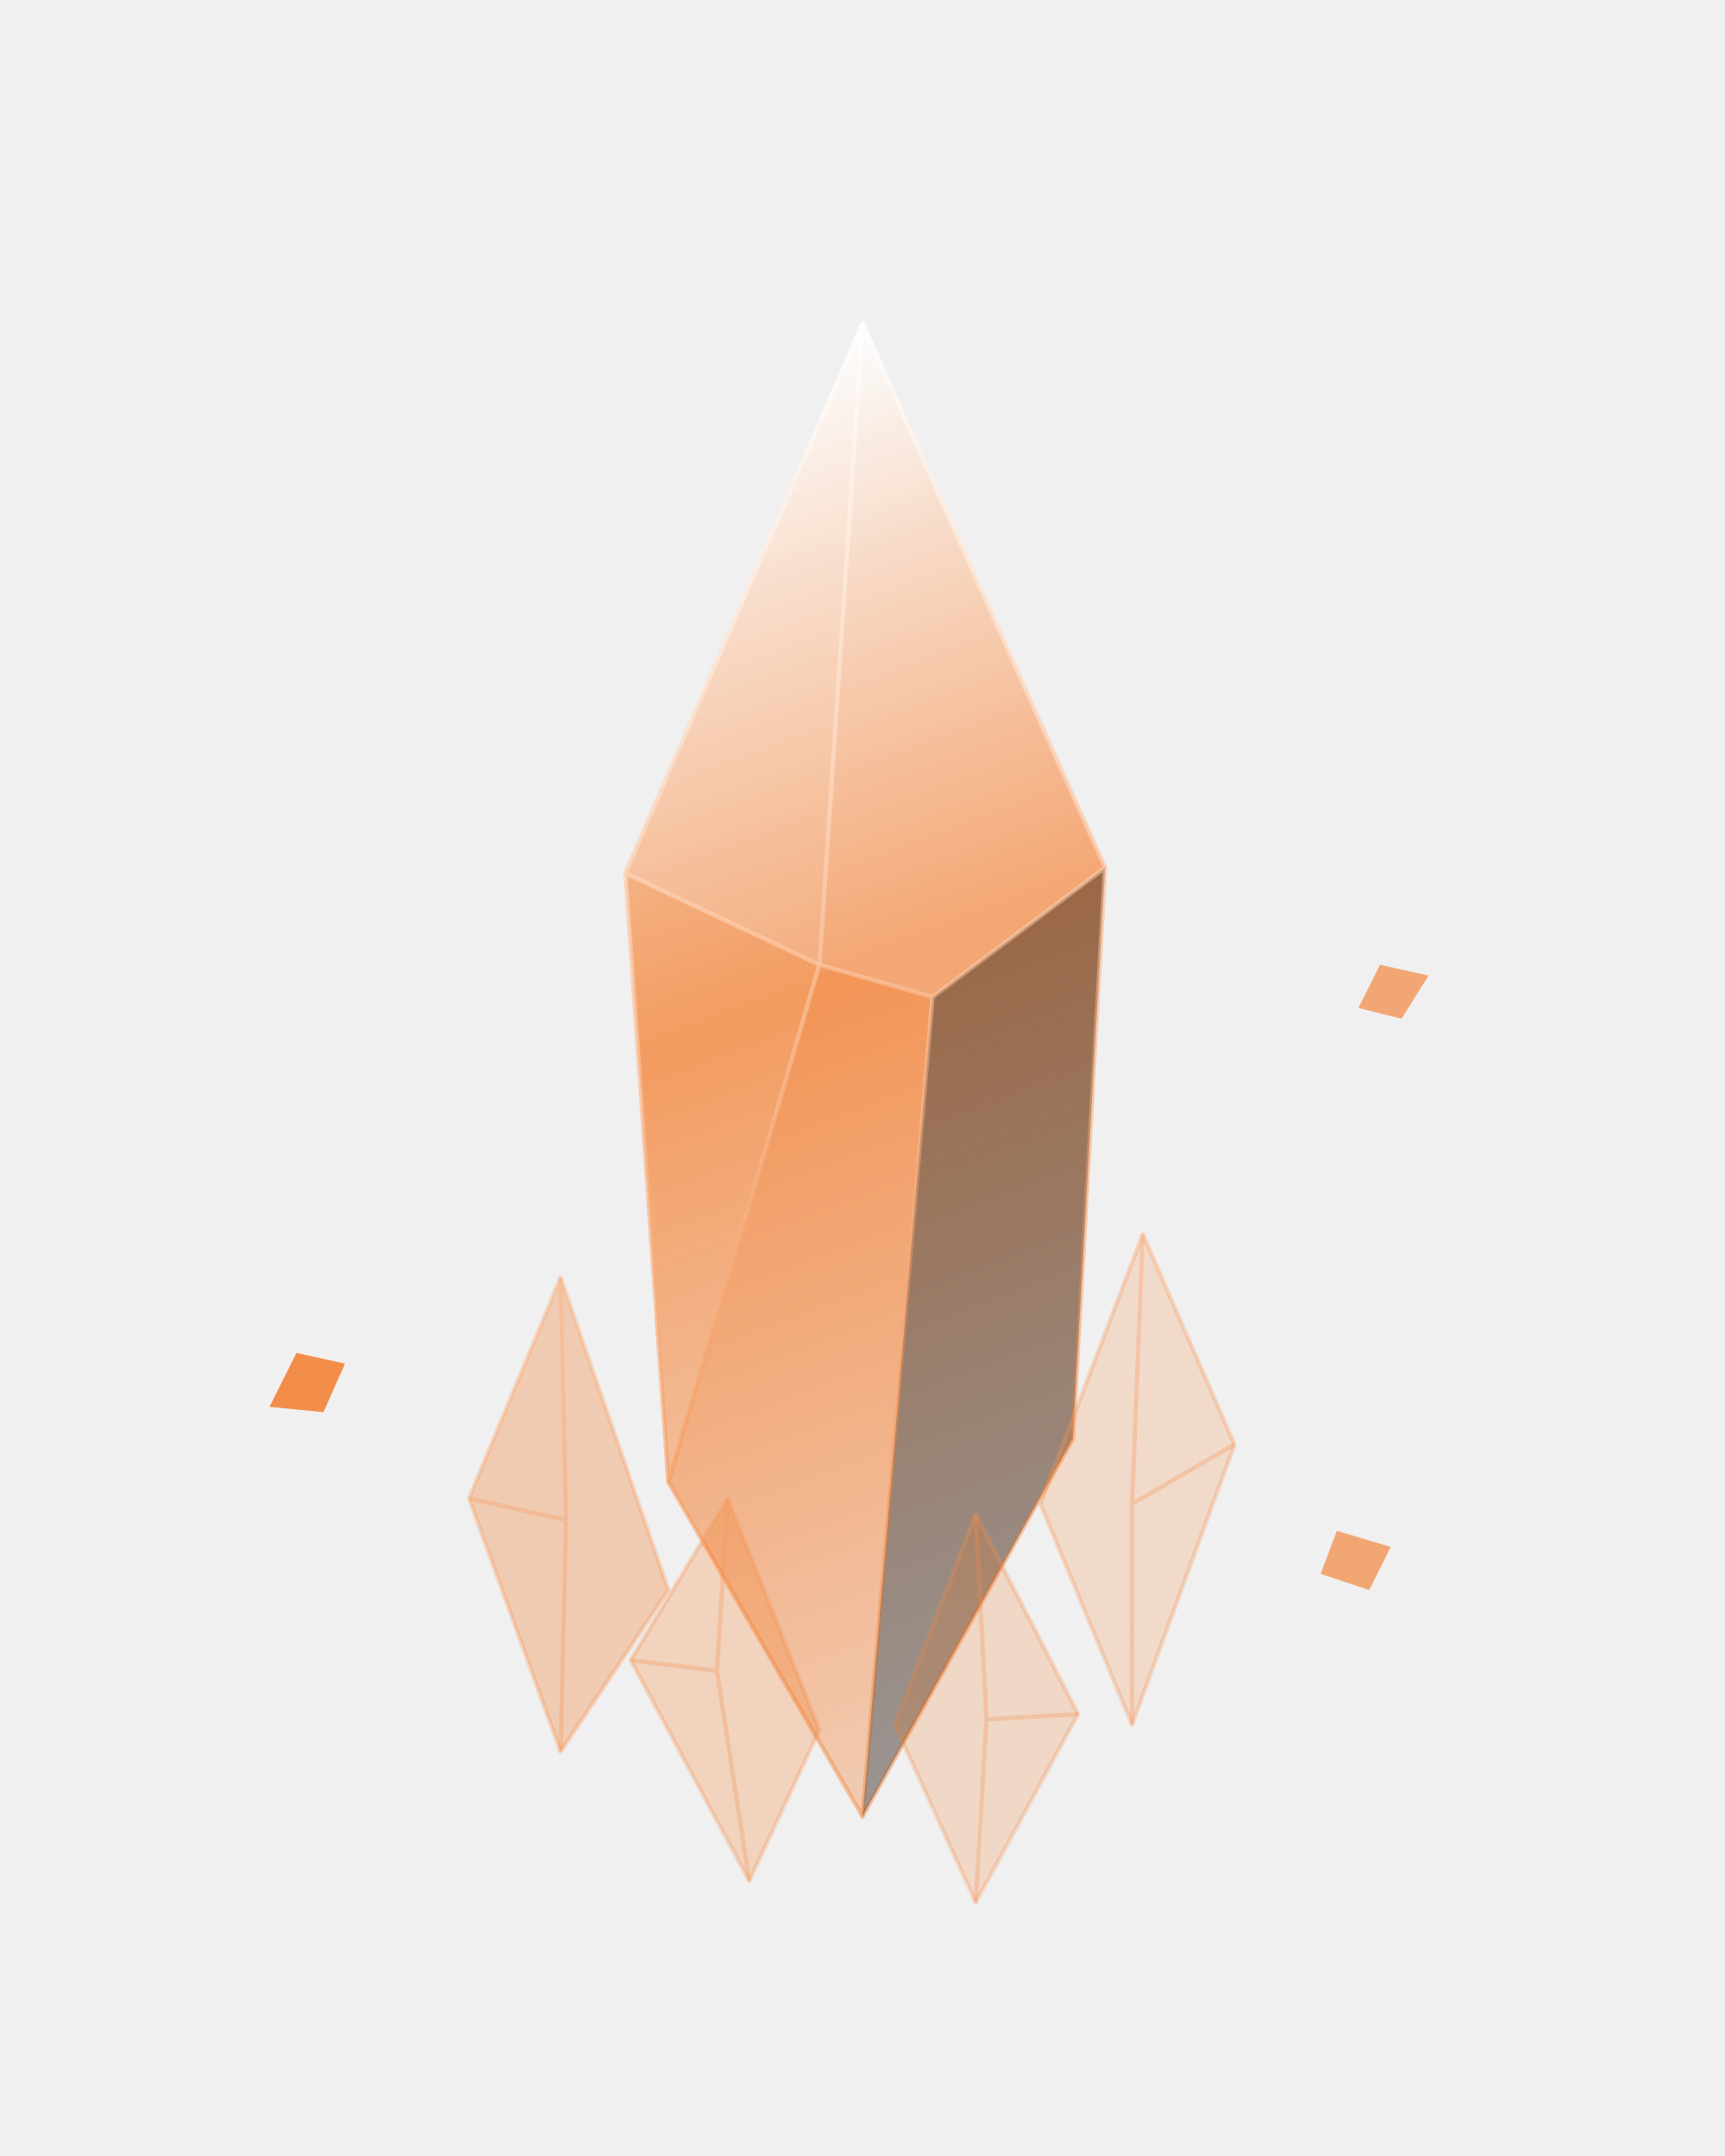
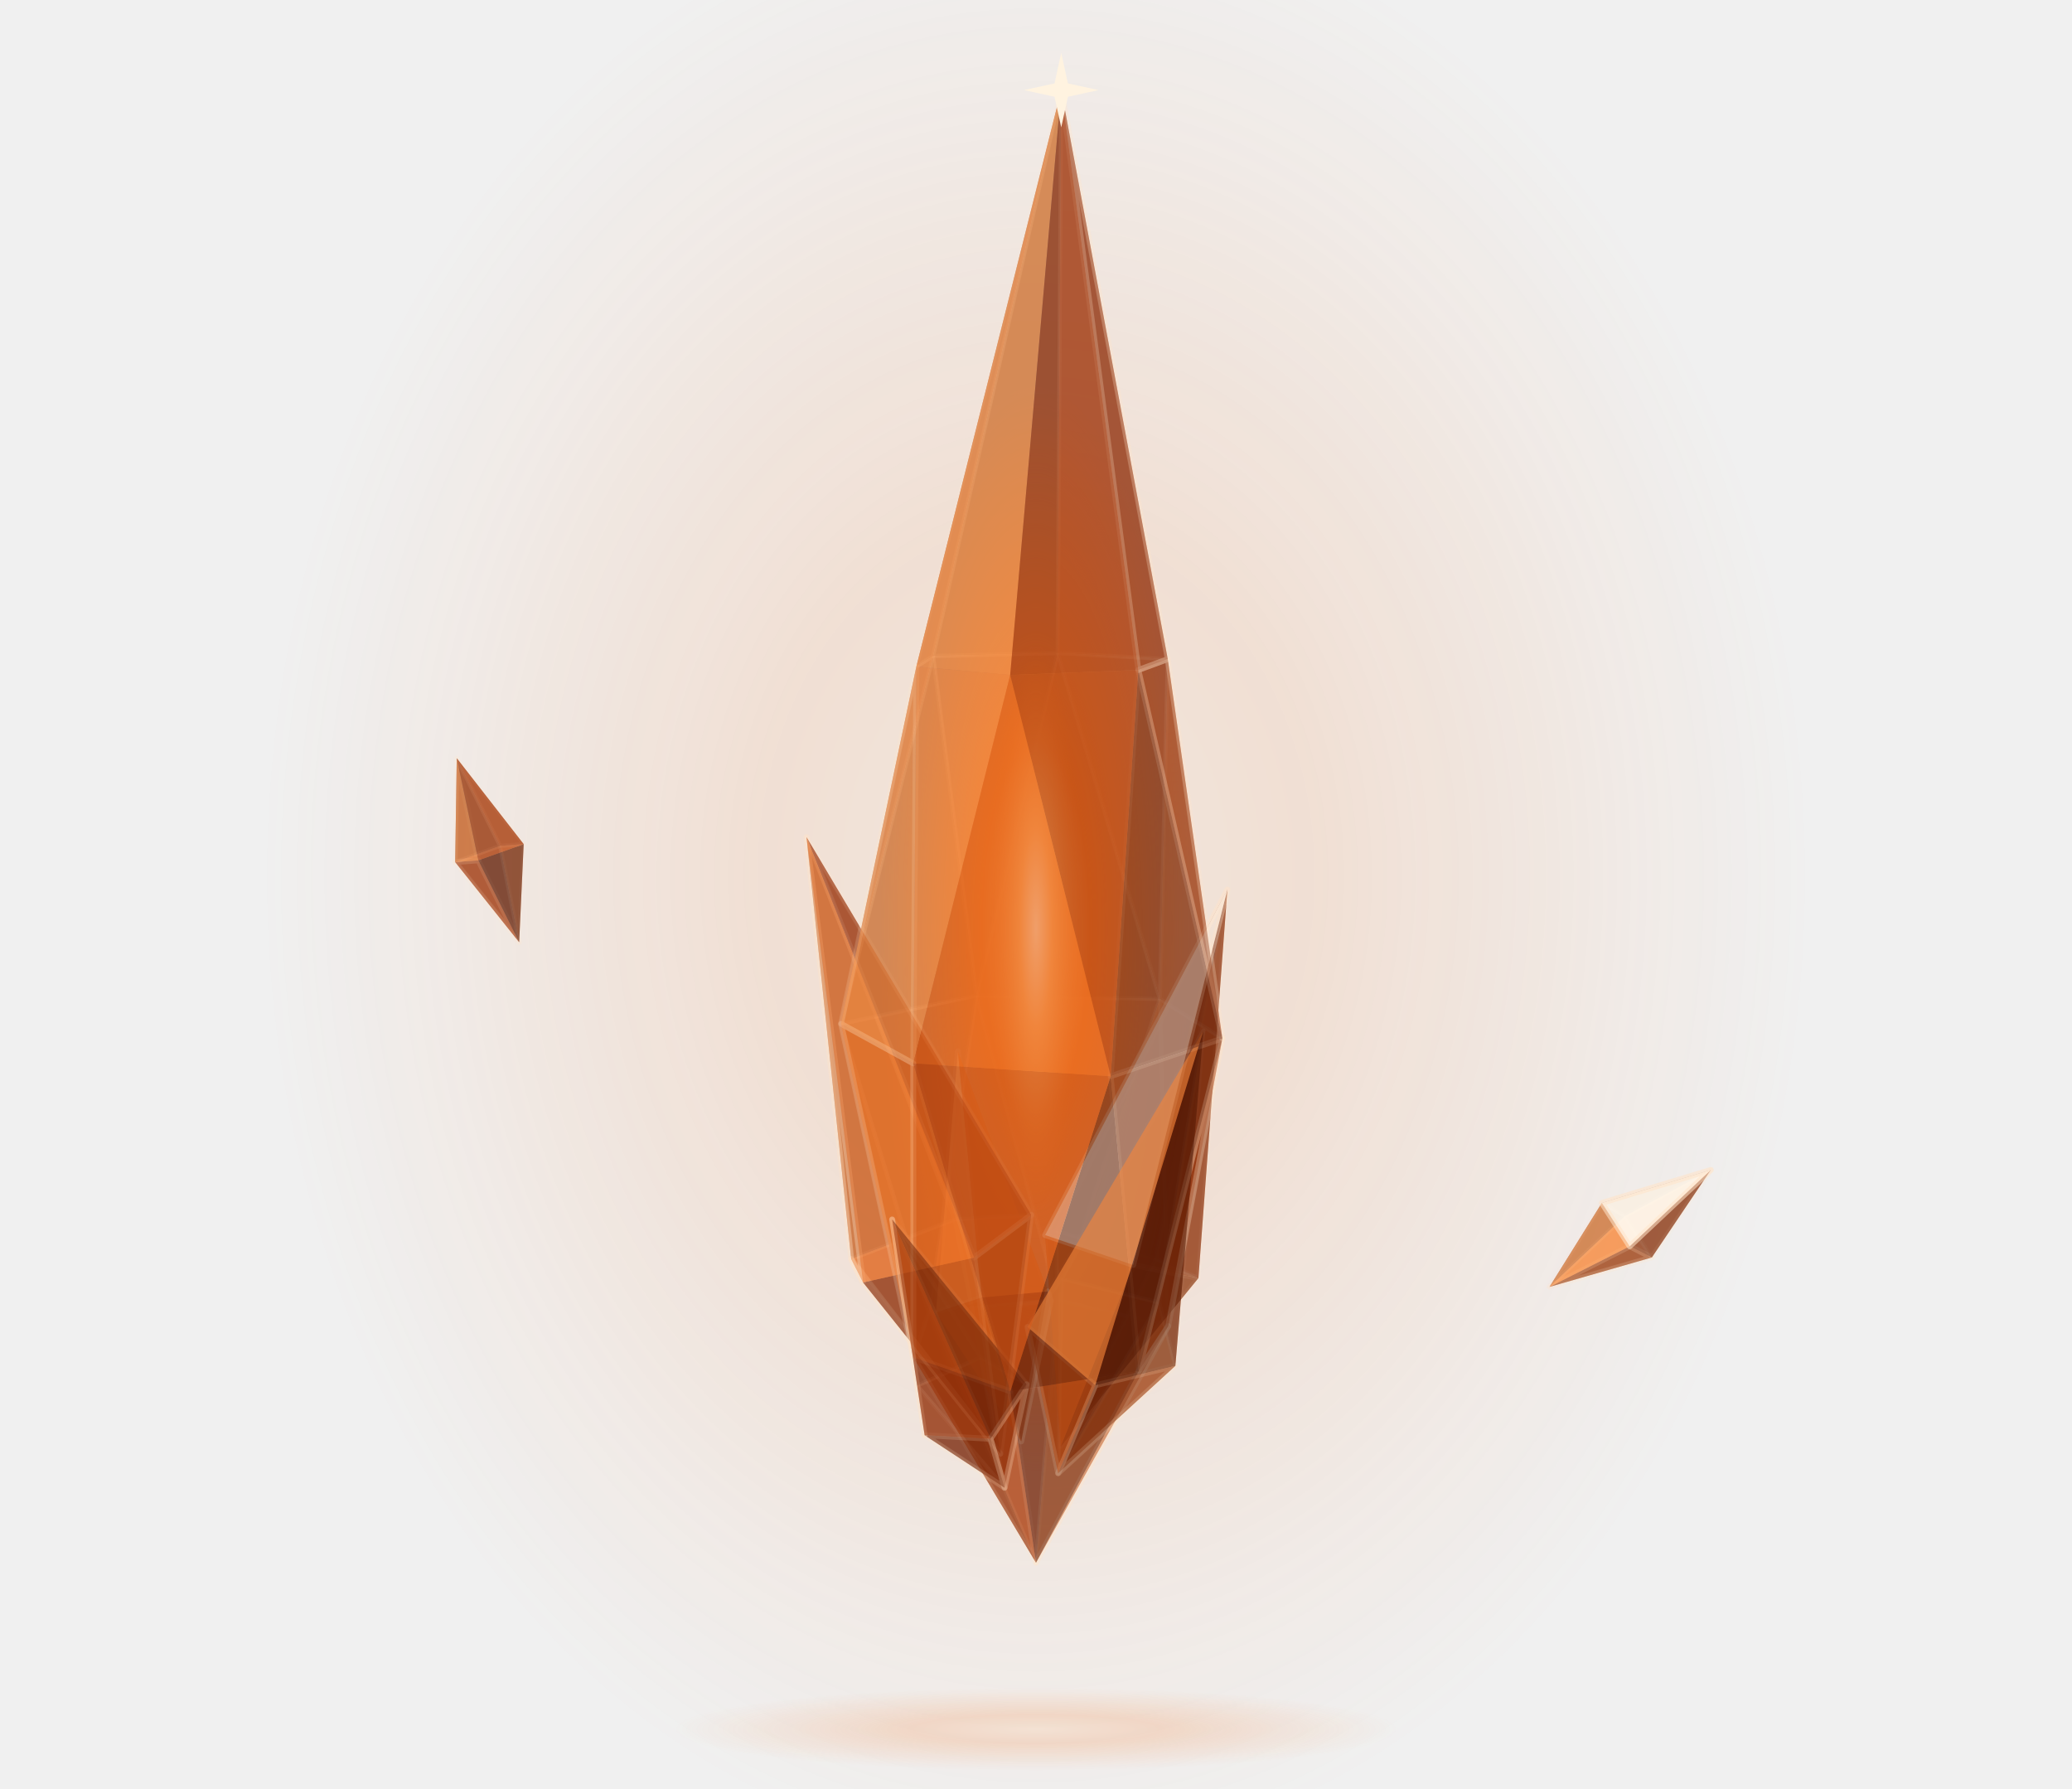
- <svg xmlns="http://www.w3.org/2000/svg" viewBox="0 0 320 400" fill="none">
+ <svg xmlns="http://www.w3.org/2000/svg" viewBox="0 0 248 214" fill="none">
  <defs>
-     <linearGradient id="glass" x1="117" y1="79" x2="207" y2="319" gradientUnits="userSpaceOnUse">
-       <stop stop-color="#fff" stop-opacity=".72" />
-       <stop offset=".43" stop-color="#f47521" stop-opacity=".65" />
-       <stop offset="1" stop-color="#f47521" stop-opacity=".06" />
-     </linearGradient>
-     <linearGradient id="edge" x1="120" y1="72" x2="200" y2="332" gradientUnits="userSpaceOnUse">
-       <stop stop-color="#fff" stop-opacity=".7" />
-       <stop offset="1" stop-color="#f47521" stop-opacity=".2" />
-     </linearGradient>
+     <radialGradient id="g0" gradientUnits="userSpaceOnUse" cx="0" cy="0" r="1">
+       <stop offset="0" stop-color="#ffb36b" />
+       <stop offset="0.35" stop-color="#f47521" />
+       <stop offset="1" stop-color="rgb(244,117,33)" stop-opacity="0" />
+     </radialGradient>
+     <radialGradient id="g1" gradientUnits="userSpaceOnUse" cx="0" cy="0" r="1">
+       <stop offset="0" stop-color="#ffb36b" />
+       <stop offset="0.35" stop-color="#f47521" />
+       <stop offset="1" stop-color="rgb(244,117,33)" stop-opacity="0" />
+     </radialGradient>
+     <clipPath id="c2">
+       <path d="M100.67 122.51L109.68 79.76L127.02 10.78L139.77 78.87L146.31 124.26L139.83 158.68L124 187L109.33 162.42Z" />
+     </clipPath>
+     <radialGradient id="g3" gradientUnits="userSpaceOnUse" cx="0" cy="0" r="1">
+       <stop offset="0" stop-color="#ffb36b" />
+       <stop offset="0.35" stop-color="#f47521" />
+       <stop offset="1" stop-color="rgb(244,117,33)" stop-opacity="0" />
+     </radialGradient>
+     <radialGradient id="g4" gradientUnits="userSpaceOnUse" cx="0" cy="0" r="1">
+       <stop offset="0" stop-color="#fff3e0" />
+       <stop offset="0.35" stop-color="#ffb36b" />
+       <stop offset="1" stop-color="rgb(244,117,33)" stop-opacity="0" />
+     </radialGradient>
  </defs>
-   <g stroke="url(#edge)" stroke-width=".8" stroke-linejoin="round">
-     <path d="m160 60-44 102 8 113 36 62 39-70 6-106z" fill="url(#glass)" />
-     <path d="m160 60-8 119-36-17z" fill="#fff" fill-opacity=".12" />
-     <path d="m160 60 45 101-32 24-21-6z" fill="#fff" fill-opacity=".06" />
-     <path d="m116 162 36 17-28 96z" fill="#f47521" fill-opacity=".12" />
-     <path d="m152 179 21 6-13 152-36-62z" fill="#f47521" fill-opacity=".25" />
-     <path d="m173 185 32-24-6 106-39 70z" fill="#0d0e11" fill-opacity=".38" />
-     <path d="m104 237-17 41 17 47 20-30z" fill="#f47521" fill-opacity=".3" />
-     <path d="m104 237 1 45-18-4m18 4-1 43" />
-     <path d="m212 229-19 50 17 41 19-52z" fill="#f47521" fill-opacity=".18" />
-     <path d="m212 229-2 50 19-11m-19 11v41" />
-     <path d="m135 278-18 30 22 41 13-28z" fill="#f47521" fill-opacity=".24" />
-     <path d="m135 278-2 32-16-2m16 2 6 39" />
-     <path d="m181 281-15 39 15 33 19-35z" fill="#f47521" fill-opacity=".2" />
-     <path d="m181 281 2 38 17-1m-17 1-2 34" />
-   </g>
-   <path d="m55 251-5 10 10 1 4-9z" fill="#f47521" fill-opacity=".8" />
-   <path d="m256 179-4 8 8 2 5-8z" fill="#f47521" fill-opacity=".6" />
-   <path d="m248 284-3 8 9 3 4-8z" fill="#f47521" fill-opacity=".6" />
+   <g>
+     <circle transform="matrix(93.09 0 0 117.91 124 104.89)" cx="0" cy="0" r="1" fill="url(#g0)" opacity="0.14" />
+   </g>
+   <g>
+     <circle transform="matrix(43.44 0 0 4.96 124 206.92)" cx="0" cy="0" r="1" fill="url(#g1)" opacity="0.18" />
+   </g>
+   <path d="M62.14 112.75L59.86 101.22L54.48 103.16Z" fill="rgb(142,45,7)" opacity="0.55" />
+   <path d="M62.14 112.75L59.86 101.22L54.48 103.16Z" fill="none" stroke="#ffe4c8" stroke-width="0.5" stroke-linejoin="round" opacity="0.12" />
+   <path d="M62.14 112.75L62.68 101.01L59.86 101.22Z" fill="rgb(199,80,19)" opacity="0.55" />
+   <path d="M62.14 112.75L62.68 101.01L59.86 101.22Z" fill="none" stroke="#ffe4c8" stroke-width="0.5" stroke-linejoin="round" opacity="0.12" />
+   <path d="M54.67 90.73L54.48 103.16L59.86 101.22Z" fill="rgb(72,19,4)" opacity="0.55" />
+   <path d="M54.67 90.73L54.48 103.16L59.86 101.22Z" fill="none" stroke="#ffe4c8" stroke-width="0.5" stroke-linejoin="round" opacity="0.12" />
+   <path d="M54.67 90.73L59.86 101.22L62.68 101.01Z" fill="rgb(125,39,6)" opacity="0.55" />
+   <path d="M54.67 90.73L59.86 101.22L62.68 101.01Z" fill="none" stroke="#ffe4c8" stroke-width="0.5" stroke-linejoin="round" opacity="0.12" />
+   <path d="M62.14 112.75L54.48 103.16L57.25 102.95Z" fill="rgb(167,57,11)" opacity="0.52" />
+   <path d="M62.14 112.75L54.48 103.16L57.25 102.95Z" fill="none" stroke="#ffe4c8" stroke-width="0.7" stroke-linejoin="round" opacity="0.12" />
+   <path d="M62.14 112.75L57.25 102.95L62.68 101.01Z" fill="rgb(74,20,4)" opacity="0.5" />
+   <path d="M54.67 90.73L57.25 102.95L54.48 103.16Z" fill="rgb(246,131,54)" opacity="0.58" />
+   <path d="M54.67 90.73L57.25 102.95L54.48 103.16Z" fill="none" stroke="#ffe4c8" stroke-width="0.7" stroke-linejoin="round" opacity="0.05" />
+   <path d="M54.67 90.73L62.68 101.01L57.25 102.95Z" fill="rgb(185,70,15)" opacity="0.55" />
+   <path d="M114.65 125.8L117.6 157.12L125.76 155.64Z" fill="rgb(180,67,14)" opacity="0.55" />
+   <path d="M114.65 125.8L117.6 157.12L125.76 155.64Z" fill="none" stroke="#ffe4c8" stroke-width="0.5" stroke-linejoin="round" opacity="0.12" />
+   <path d="M114.65 125.8L112.03 157.06L117.6 157.12Z" fill="rgb(93,27,5)" opacity="0.55" />
+   <path d="M114.65 125.8L112.03 157.06L117.6 157.12Z" fill="none" stroke="#ffe4c8" stroke-width="0.5" stroke-linejoin="round" opacity="0.12" />
+   <path d="M114.65 125.8L125.76 155.64L125.41 154.54Z" fill="rgb(158,51,8)" opacity="0.55" />
+   <path d="M114.65 125.8L125.76 155.64L125.41 154.54Z" fill="none" stroke="#ffe4c8" stroke-width="0.5" stroke-linejoin="round" opacity="0.12" />
+   <path d="M122.23 172.49L125.76 155.64L117.6 157.12Z" fill="rgb(236,107,29)" opacity="0.55" />
+   <path d="M122.23 172.49L125.76 155.64L117.6 157.12Z" fill="none" stroke="#ffe4c8" stroke-width="0.5" stroke-linejoin="round" opacity="0.12" />
+   <path d="M122.23 172.49L117.6 157.12L112.03 157.06Z" fill="rgb(154,49,8)" opacity="0.55" />
+   <path d="M122.23 172.49L117.6 157.12L112.03 157.06Z" fill="none" stroke="#ffe4c8" stroke-width="0.5" stroke-linejoin="round" opacity="0.12" />
+   <path d="M116.87 119.13L111.17 157.01L126.64 155.58Z" fill="rgb(136,43,7)" opacity="0.55" />
+   <path d="M116.87 119.13L111.17 157.01L126.64 155.58Z" fill="none" stroke="#ffe4c8" stroke-width="0.5" stroke-linejoin="round" opacity="0.12" />
+   <path d="M116.87 119.13L126.64 155.58L138.83 119.53Z" fill="rgb(155,50,8)" opacity="0.55" />
+   <path d="M116.87 119.13L126.64 155.58L138.83 119.53Z" fill="none" stroke="#ffe4c8" stroke-width="0.5" stroke-linejoin="round" opacity="0.12" />
+   <path d="M126.96 173.1L138.37 150.62L126.41 147.28Z" fill="rgb(175,64,13)" opacity="0.55" />
+   <path d="M126.96 173.1L138.37 150.62L126.41 147.28Z" fill="none" stroke="#ffe4c8" stroke-width="0.5" stroke-linejoin="round" opacity="0.12" />
+   <path d="M146.91 106.43L126.41 147.28L138.37 150.62Z" fill="rgb(128,40,7)" opacity="0.55" />
+   <path d="M146.91 106.43L126.41 147.28L138.37 150.62Z" fill="none" stroke="#ffe4c8" stroke-width="0.5" stroke-linejoin="round" opacity="0.12" />
+   <path d="M124 187L126.64 155.58L111.17 157.01Z" fill="rgb(171,60,12)" opacity="0.55" />
+   <path d="M124 187L126.64 155.58L111.17 157.01Z" fill="none" stroke="#ffe4c8" stroke-width="0.5" stroke-linejoin="round" opacity="0.12" />
+   <path d="M138.83 119.53L126.64 155.58L139.83 158.68Z" fill="rgb(210,88,22)" opacity="0.55" />
+   <path d="M138.83 119.53L126.64 155.58L139.83 158.68Z" fill="none" stroke="#ffe4c8" stroke-width="0.5" stroke-linejoin="round" opacity="0.12" />
+   <path d="M124 187L139.83 158.68L126.64 155.58Z" fill="rgb(232,103,27)" opacity="0.55" />
+   <path d="M124 187L139.83 158.68L126.64 155.58Z" fill="none" stroke="#ffe4c8" stroke-width="0.5" stroke-linejoin="round" opacity="0.12" />
+   <path d="M126.96 173.1L143.44 152.94L138.37 150.62Z" fill="rgb(243,124,46)" opacity="0.55" />
+   <path d="M126.96 173.1L143.44 152.94L138.37 150.62Z" fill="none" stroke="#ffe4c8" stroke-width="0.5" stroke-linejoin="round" opacity="0.12" />
+   <path d="M146.91 106.43L138.37 150.62L143.44 152.94Z" fill="rgb(223,97,25)" opacity="0.55" />
+   <path d="M146.91 106.43L138.37 150.62L143.44 152.94Z" fill="none" stroke="#ffe4c8" stroke-width="0.5" stroke-linejoin="round" opacity="0.12" />
+   <path d="M119.73 173.96L114.27 145.92L101.88 150.66Z" fill="rgb(175,63,13)" opacity="0.55" />
+   <path d="M119.73 173.96L114.27 145.92L101.88 150.66Z" fill="none" stroke="#ffe4c8" stroke-width="0.5" stroke-linejoin="round" opacity="0.12" />
+   <path d="M126.96 173.1L126.41 147.28L125.09 147.79Z" fill="rgb(112,34,6)" opacity="0.55" />
+   <path d="M126.96 173.1L126.41 147.28L125.09 147.79Z" fill="none" stroke="#ffe4c8" stroke-width="0.5" stroke-linejoin="round" opacity="0.12" />
+   <path d="M146.91 106.43L125.09 147.79L126.41 147.28Z" fill="rgb(112,34,6)" opacity="0.55" />
+   <path d="M146.91 106.43L125.09 147.79L126.41 147.28Z" fill="none" stroke="#ffe4c8" stroke-width="0.5" stroke-linejoin="round" opacity="0.12" />
+   <path d="M100.67 122.51L111.17 157.01L116.87 119.13Z" fill="rgb(78,21,4)" opacity="0.55" />
+   <path d="M100.67 122.51L111.17 157.01L116.87 119.13Z" fill="none" stroke="#ffe4c8" stroke-width="0.5" stroke-linejoin="round" opacity="0.12" />
+   <path d="M119.73 173.96L123.42 145.37L114.27 145.92Z" fill="rgb(211,89,22)" opacity="0.55" />
+   <path d="M119.73 173.96L123.42 145.37L114.27 145.92Z" fill="none" stroke="#ffe4c8" stroke-width="0.5" stroke-linejoin="round" opacity="0.12" />
+   <path d="M126.6 78.14L116.87 119.13L138.83 119.53Z" fill="rgb(129,40,7)" opacity="0.55" />
+   <path d="M126.6 78.14L116.87 119.13L138.83 119.53Z" fill="none" stroke="#ffe4c8" stroke-width="0.5" stroke-linejoin="round" opacity="0.12" />
+   <path d="M124 187L111.17 157.01L109.33 162.42Z" fill="rgb(108,33,6)" opacity="0.55" />
+   <path d="M124 187L111.17 157.01L109.33 162.42Z" fill="none" stroke="#ffe4c8" stroke-width="0.5" stroke-linejoin="round" opacity="0.12" />
+   <path d="M96.53 100.17L101.88 150.66L114.27 145.92Z" fill="rgb(97,29,5)" opacity="0.55" />
+   <path d="M96.53 100.17L101.88 150.66L114.27 145.92Z" fill="none" stroke="#ffe4c8" stroke-width="0.5" stroke-linejoin="round" opacity="0.12" />
+   <path d="M138.83 119.53L139.83 158.68L146.31 124.26Z" fill="rgb(212,89,22)" opacity="0.55" />
+   <path d="M138.83 119.53L139.83 158.68L146.31 124.26Z" fill="none" stroke="#ffe4c8" stroke-width="0.5" stroke-linejoin="round" opacity="0.12" />
+   <path d="M96.53 100.17L114.27 145.92L123.42 145.37Z" fill="rgb(139,44,7)" opacity="0.55" />
+   <path d="M96.53 100.17L114.27 145.92L123.42 145.37Z" fill="none" stroke="#ffe4c8" stroke-width="0.5" stroke-linejoin="round" opacity="0.12" />
+   <path d="M100.67 122.51L109.33 162.42L111.17 157.01Z" fill="rgb(112,34,6)" opacity="0.55" />
+   <path d="M100.67 122.51L109.33 162.42L111.17 157.01Z" fill="none" stroke="#ffe4c8" stroke-width="0.5" stroke-linejoin="round" opacity="0.12" />
+   <path d="M111.68 78.5L116.87 119.13L126.6 78.14Z" fill="rgb(86,24,5)" opacity="0.55" />
+   <path d="M111.68 78.5L116.87 119.13L126.6 78.14Z" fill="none" stroke="#ffe4c8" stroke-width="0.5" stroke-linejoin="round" opacity="0.12" />
+   <path d="M111.68 78.5L100.67 122.51L116.87 119.13Z" fill="rgb(75,20,4)" opacity="0.55" />
+   <path d="M111.68 78.5L100.67 122.51L116.87 119.13Z" fill="none" stroke="#ffe4c8" stroke-width="0.5" stroke-linejoin="round" opacity="0.12" />
+   <path d="M126.65 176.29L138.75 155.86L127.06 152.99Z" fill="rgb(141,45,7)" opacity="0.55" />
+   <path d="M126.65 176.29L138.75 155.86L127.06 152.99Z" fill="none" stroke="#ffe4c8" stroke-width="0.5" stroke-linejoin="round" opacity="0.12" />
+   <path d="M126.6 78.14L138.83 119.53L139.77 78.87Z" fill="rgb(150,48,8)" opacity="0.55" />
+   <path d="M126.6 78.14L138.83 119.53L139.77 78.87Z" fill="none" stroke="#ffe4c8" stroke-width="0.5" stroke-linejoin="round" opacity="0.12" />
+   <path d="M120.24 178.03L117.38 162.41L109.77 165.81Z" fill="rgb(115,35,6)" opacity="0.55" />
+   <path d="M120.24 178.03L117.38 162.41L109.77 165.81Z" fill="none" stroke="#ffe4c8" stroke-width="0.5" stroke-linejoin="round" opacity="0.12" />
+   <path d="M126.65 176.29L140.68 163.44L138.75 155.86Z" fill="rgb(240,117,39)" opacity="0.55" />
+   <path d="M126.65 176.29L140.68 163.44L138.75 155.86Z" fill="none" stroke="#ffe4c8" stroke-width="0.5" stroke-linejoin="round" opacity="0.12" />
+   <path d="M139.77 78.87L138.83 119.53L146.31 124.26Z" fill="rgb(193,76,17)" opacity="0.55" />
+   <path d="M139.77 78.87L138.83 119.53L146.31 124.26Z" fill="none" stroke="#ffe4c8" stroke-width="0.5" stroke-linejoin="round" opacity="0.12" />
+   <path d="M126.65 176.29L127.06 152.99L122.98 158.79Z" fill="rgb(96,28,5)" opacity="0.55" />
+   <path d="M126.65 176.29L127.06 152.99L122.98 158.79Z" fill="none" stroke="#ffe4c8" stroke-width="0.5" stroke-linejoin="round" opacity="0.12" />
+   <path d="M120.24 178.03L122.87 165.64L117.38 162.41Z" fill="rgb(171,61,12)" opacity="0.55" />
+   <path d="M120.24 178.03L122.87 165.64L117.38 162.41Z" fill="none" stroke="#ffe4c8" stroke-width="0.5" stroke-linejoin="round" opacity="0.12" />
+   <path d="M120.24 178.03L109.77 165.81L110.67 171.74Z" fill="rgb(128,40,7)" opacity="0.55" />
+   <path d="M120.24 178.03L109.77 165.81L110.67 171.74Z" fill="none" stroke="#ffe4c8" stroke-width="0.5" stroke-linejoin="round" opacity="0.12" />
+   <path d="M109.68 79.76L100.67 122.51L111.68 78.5Z" fill="rgb(118,36,6)" opacity="0.55" />
+   <path d="M109.68 79.76L100.67 122.51L111.68 78.5Z" fill="none" stroke="#ffe4c8" stroke-width="0.5" stroke-linejoin="round" opacity="0.12" />
+   <path d="M144.04 123.32L127.06 152.99L138.75 155.86Z" fill="rgb(86,24,5)" opacity="0.55" />
+   <path d="M144.04 123.32L127.06 152.99L138.75 155.86Z" fill="none" stroke="#ffe4c8" stroke-width="0.5" stroke-linejoin="round" opacity="0.12" />
+   <path d="M106.78 145.92L109.77 165.81L117.38 162.41Z" fill="rgb(76,21,4)" opacity="0.55" />
+   <path d="M106.78 145.92L109.77 165.81L117.38 162.41Z" fill="none" stroke="#ffe4c8" stroke-width="0.5" stroke-linejoin="round" opacity="0.12" />
+   <path d="M127.02 10.78L111.68 78.5L126.6 78.14Z" fill="rgb(81,23,4)" opacity="0.55" />
+   <path d="M127.02 10.78L111.68 78.5L126.6 78.14Z" fill="none" stroke="#ffe4c8" stroke-width="0.5" stroke-linejoin="round" opacity="0.12" />
+   <path d="M106.78 145.92L117.38 162.41L122.87 165.64Z" fill="rgb(100,29,5)" opacity="0.55" />
+   <path d="M106.78 145.92L117.38 162.41L122.87 165.64Z" fill="none" stroke="#ffe4c8" stroke-width="0.5" stroke-linejoin="round" opacity="0.12" />
+   <path d="M144.04 123.32L138.75 155.86L140.68 163.44Z" fill="rgb(206,85,21)" opacity="0.55" />
+   <path d="M144.04 123.32L138.75 155.86L140.68 163.44Z" fill="none" stroke="#ffe4c8" stroke-width="0.5" stroke-linejoin="round" opacity="0.12" />
+   <path d="M144.04 123.32L122.98 158.79L127.06 152.99Z" fill="rgb(114,35,6)" opacity="0.55" />
+   <path d="M144.04 123.32L122.98 158.79L127.06 152.99Z" fill="none" stroke="#ffe4c8" stroke-width="0.5" stroke-linejoin="round" opacity="0.12" />
+   <path d="M127.02 10.78L126.6 78.14L139.77 78.87Z" fill="rgb(156,50,8)" opacity="0.55" />
+   <path d="M127.02 10.78L126.6 78.14L139.77 78.87Z" fill="none" stroke="#ffe4c8" stroke-width="0.5" stroke-linejoin="round" opacity="0.12" />
+   <path d="M127.02 10.78L109.68 79.76L111.68 78.5Z" fill="rgb(118,36,6)" opacity="0.55" />
+   <path d="M127.02 10.78L109.68 79.76L111.68 78.5Z" fill="none" stroke="#ffe4c8" stroke-width="0.5" stroke-linejoin="round" opacity="0.12" />
+   <g clip-path="url(#c2)">
+     <circle transform="matrix(18.62 0 0 65.16 124 111.09)" cx="0" cy="0" r="1" fill="url(#g3)" opacity="0.9" />
+   </g>
+   <g clip-path="url(#c2)">
+     <circle transform="matrix(5.59 0 0 34.13 124 111.09)" cx="0" cy="0" r="1" fill="url(#g4)" opacity="0.9" />
+   </g>
+   <path d="M114.65 125.8L117.49 155.27L112.03 157.06Z" fill="rgb(255,171,102)" opacity="0.6" />
+   <path d="M114.65 125.8L117.49 155.27L112.03 157.06Z" fill="none" stroke="#ffe4c8" stroke-width="0.7" stroke-linejoin="round" opacity="0.07" />
+   <path d="M122.23 172.49L125.41 154.54L125.76 155.64Z" fill="rgb(158,52,9)" opacity="0.5" />
+   <path d="M122.23 172.49L125.41 154.54L125.76 155.64Z" fill="none" stroke="#ffe4c8" stroke-width="0.7" stroke-linejoin="round" opacity="0.37" />
+   <path d="M114.65 125.8L125.41 154.54L117.49 155.27Z" fill="rgb(239,115,37)" opacity="0.58" />
+   <path d="M122.23 172.49L112.03 157.06L117.49 155.27Z" fill="rgb(232,103,27)" opacity="0.56" />
+   <path d="M122.23 172.49L112.03 157.06L117.49 155.27Z" fill="none" stroke="#ffe4c8" stroke-width="0.7" stroke-linejoin="round" opacity="0.02" />
+   <path d="M122.23 172.49L117.49 155.27L125.41 154.54Z" fill="rgb(150,48,8)" opacity="0.54" />
+   <path d="M126.96 173.1L135.63 151.37L143.44 152.94Z" fill="rgb(89,25,5)" opacity="0.5" />
+   <path d="M126.96 173.1L135.63 151.37L143.44 152.94Z" fill="none" stroke="#ffe4c8" stroke-width="0.7" stroke-linejoin="round" opacity="0.04" />
+   <path d="M119.73 173.96L101.88 150.66L103.3 153.46Z" fill="rgb(162,54,9)" opacity="0.5" />
+   <path d="M119.73 173.96L101.88 150.66L103.3 153.46Z" fill="none" stroke="#ffe4c8" stroke-width="0.7" stroke-linejoin="round" opacity="0.39" />
+   <path d="M146.91 106.43L143.44 152.94L135.63 151.37Z" fill="rgb(100,30,5)" opacity="0.51" />
+   <path d="M146.91 106.43L143.44 152.94L135.63 151.37Z" fill="none" stroke="#ffe4c8" stroke-width="0.7" stroke-linejoin="round" opacity="0.02" />
+   <path d="M124 187L136.29 164.07L139.83 158.68Z" fill="rgb(154,49,8)" opacity="0.5" />
+   <path d="M124 187L136.29 164.07L139.83 158.68Z" fill="none" stroke="#ffe4c8" stroke-width="0.7" stroke-linejoin="round" opacity="0.35" />
+   <path d="M126.96 173.1L125.09 147.79L135.63 151.37Z" fill="rgb(239,114,37)" opacity="0.58" />
+   <path d="M146.91 106.43L135.63 151.37L125.09 147.79Z" fill="rgb(255,247,236)" opacity="0.83" />
+   <path d="M146.91 106.43L135.63 151.37L125.09 147.79Z" fill="none" stroke="#ffe4c8" stroke-width="0.7" stroke-linejoin="round" opacity="0.36" />
+   <path d="M119.73 173.96L116.58 150.49L123.42 145.37Z" fill="rgb(116,35,6)" opacity="0.5" />
+   <path d="M119.73 173.96L116.58 150.49L123.42 145.37Z" fill="none" stroke="#ffe4c8" stroke-width="0.7" stroke-linejoin="round" opacity="0.17" />
+   <path d="M96.53 100.17L103.3 153.46L101.88 150.66Z" fill="rgb(246,133,56)" opacity="0.55" />
+   <path d="M96.53 100.17L103.3 153.46L101.88 150.66Z" fill="none" stroke="#ffe4c8" stroke-width="0.7" stroke-linejoin="round" opacity="0.33" />
+   <path d="M124 187L109.33 162.42L120.93 166.49Z" fill="rgb(170,60,11)" opacity="0.53" />
+   <path d="M124 187L109.33 162.42L120.93 166.49Z" fill="none" stroke="#ffe4c8" stroke-width="0.7" stroke-linejoin="round" opacity="0.11" />
+   <path d="M119.73 173.96L103.3 153.46L116.58 150.49Z" fill="rgb(127,40,7)" opacity="0.53" />
+   <path d="M146.31 124.26L139.83 158.68L136.29 164.07Z" fill="rgb(144,46,7)" opacity="0.5" />
+   <path d="M146.31 124.26L139.83 158.68L136.29 164.07Z" fill="none" stroke="#ffe4c8" stroke-width="0.7" stroke-linejoin="round" opacity="0.3" />
+   <path d="M124 187L120.93 166.49L136.29 164.07Z" fill="rgb(81,22,4)" opacity="0.5" />
+   <path d="M124 187L120.93 166.49L136.29 164.07Z" fill="none" stroke="#ffe4c8" stroke-width="0.7" stroke-linejoin="round" opacity="0.01" />
+   <path d="M96.53 100.17L123.42 145.37L116.58 150.49Z" fill="rgb(158,52,9)" opacity="0.52" />
+   <path d="M96.53 100.17L123.42 145.37L116.58 150.49Z" fill="none" stroke="#ffe4c8" stroke-width="0.7" stroke-linejoin="round" opacity="0.1" />
+   <path d="M96.53 100.17L116.58 150.49L103.3 153.46Z" fill="rgb(241,119,41)" opacity="0.6" />
+   <path d="M120.24 178.03L118.56 172.17L122.87 165.64Z" fill="rgb(133,42,7)" opacity="0.5" />
+   <path d="M120.24 178.03L118.56 172.17L122.87 165.64Z" fill="none" stroke="#ffe4c8" stroke-width="0.7" stroke-linejoin="round" opacity="0.25" />
+   <path d="M120.24 178.03L110.67 171.74L118.56 172.17Z" fill="rgb(113,34,6)" opacity="0.5" />
+   <path d="M120.24 178.03L110.67 171.74L118.56 172.17Z" fill="none" stroke="#ffe4c8" stroke-width="0.7" stroke-linejoin="round" opacity="0.16" />
+   <path d="M126.65 176.29L131.09 165.77L140.68 163.44Z" fill="rgb(114,35,6)" opacity="0.5" />
+   <path d="M126.65 176.29L131.09 165.77L140.68 163.44Z" fill="none" stroke="#ffe4c8" stroke-width="0.7" stroke-linejoin="round" opacity="0.16" />
+   <path d="M126.65 176.29L122.98 158.79L131.09 165.77Z" fill="rgb(198,79,19)" opacity="0.54" />
+   <path d="M126.65 176.29L122.98 158.79L131.09 165.77Z" fill="none" stroke="#ffe4c8" stroke-width="0.7" stroke-linejoin="round" opacity="0.14" />
+   <path d="M109.31 127.25L109.33 162.42L100.67 122.51Z" fill="rgb(244,127,49)" opacity="0.56" />
+   <path d="M109.31 127.25L109.33 162.42L100.67 122.51Z" fill="none" stroke="#ffe4c8" stroke-width="0.7" stroke-linejoin="round" opacity="0.19" />
+   <path d="M109.31 127.25L120.93 166.49L109.33 162.42Z" fill="rgb(227,100,26)" opacity="0.56" />
+   <path d="M109.31 127.25L120.93 166.49L109.33 162.42Z" fill="none" stroke="#ffe4c8" stroke-width="0.7" stroke-linejoin="round" opacity="0.04" />
+   <path d="M106.78 145.92L110.67 171.74L109.77 165.81Z" fill="rgb(244,128,51)" opacity="0.55" />
+   <path d="M106.78 145.92L110.67 171.74L109.77 165.81Z" fill="none" stroke="#ffe4c8" stroke-width="0.7" stroke-linejoin="round" opacity="0.38" />
+   <path d="M146.31 124.26L136.29 164.07L132.94 128.78Z" fill="rgb(100,29,5)" opacity="0.5" />
+   <path d="M146.31 124.26L136.29 164.07L132.94 128.78Z" fill="none" stroke="#ffe4c8" stroke-width="0.7" stroke-linejoin="round" opacity="0.09" />
+   <path d="M109.68 79.76L109.31 127.25L100.67 122.51Z" fill="rgb(254,153,77)" opacity="0.58" />
+   <path d="M109.68 79.76L109.31 127.25L100.67 122.51Z" fill="none" stroke="#ffe4c8" stroke-width="0.7" stroke-linejoin="round" opacity="0.16" />
+   <path d="M139.77 78.87L146.31 124.26L136.25 80.17Z" fill="rgb(132,41,7)" opacity="0.5" />
+   <path d="M139.77 78.87L146.31 124.26L136.25 80.17Z" fill="none" stroke="#ffe4c8" stroke-width="0.7" stroke-linejoin="round" opacity="0.25" />
+   <path d="M132.94 128.78L136.29 164.07L120.93 166.49Z" fill="rgb(75,20,4)" opacity="0.5" />
+   <path d="M106.78 145.92L122.87 165.64L118.56 172.17Z" fill="rgb(100,29,5)" opacity="0.5" />
+   <path d="M106.78 145.92L122.87 165.64L118.56 172.17Z" fill="none" stroke="#ffe4c8" stroke-width="0.7" stroke-linejoin="round" opacity="0.04" />
+   <path d="M106.78 145.92L118.56 172.17L110.67 171.74Z" fill="rgb(153,49,8)" opacity="0.53" />
+   <path d="M144.04 123.32L140.68 163.44L131.09 165.77Z" fill="rgb(76,21,4)" opacity="0.5" />
+   <path d="M144.04 123.32L131.09 165.77L122.98 158.79Z" fill="rgb(247,135,59)" opacity="0.59" />
+   <path d="M132.94 128.78L120.93 166.49L109.31 127.25Z" fill="rgb(198,79,19)" opacity="0.56" />
+   <path d="M136.25 80.17L146.31 124.26L132.94 128.78Z" fill="rgb(93,27,5)" opacity="0.5" />
+   <path d="M136.25 80.17L146.31 124.26L132.94 128.78Z" fill="none" stroke="#ffe4c8" stroke-width="0.7" stroke-linejoin="round" opacity="0.06" />
+   <path d="M127.02 10.78L139.77 78.87L136.25 80.17Z" fill="rgb(133,41,7)" opacity="0.5" />
+   <path d="M127.02 10.78L139.77 78.87L136.25 80.17Z" fill="none" stroke="#ffe4c8" stroke-width="0.7" stroke-linejoin="round" opacity="0.25" />
+   <path d="M120.91 80.77L109.31 127.25L109.68 79.76Z" fill="rgb(252,147,71)" opacity="0.59" />
+   <path d="M120.91 80.77L132.94 128.78L109.31 127.25Z" fill="rgb(230,102,27)" opacity="0.58" />
+   <path d="M127.02 10.78L120.91 80.77L109.68 79.76Z" fill="rgb(254,153,77)" opacity="0.6" />
+   <path d="M136.25 80.17L132.94 128.78L120.91 80.77Z" fill="rgb(169,59,11)" opacity="0.55" />
+   <path d="M127.02 10.78L136.25 80.17L120.91 80.77Z" fill="rgb(159,52,9)" opacity="0.54" />
+   <path d="M127.02 6.32L127.82 9.98L131.48 10.78L127.82 11.58L127.02 15.24L126.22 11.58L122.56 10.78L126.22 9.98Z" fill="#fff3e0" />
+   <path d="M185.46 153.99L197.71 150.47L194.48 145.52Z" fill="rgb(230,102,26)" opacity="0.55" />
+   <path d="M185.46 153.99L197.71 150.47L194.48 145.52Z" fill="none" stroke="#ffe4c8" stroke-width="0.5" stroke-linejoin="round" opacity="0.12" />
+   <path d="M185.46 153.99L194.48 145.52L191.73 143.94Z" fill="rgb(76,21,4)" opacity="0.55" />
+   <path d="M185.46 153.99L194.48 145.52L191.73 143.94Z" fill="none" stroke="#ffe4c8" stroke-width="0.5" stroke-linejoin="round" opacity="0.12" />
+   <path d="M185.46 153.99L195.06 149.13L197.71 150.47Z" fill="rgb(114,35,6)" opacity="0.5" />
+   <path d="M185.46 153.99L195.06 149.13L197.71 150.47Z" fill="none" stroke="#ffe4c8" stroke-width="0.7" stroke-linejoin="round" opacity="0.16" />
+   <path d="M204.77 139.99L194.48 145.52L197.71 150.47Z" fill="rgb(216,92,23)" opacity="0.55" />
+   <path d="M204.77 139.99L194.48 145.52L197.71 150.47Z" fill="none" stroke="#ffe4c8" stroke-width="0.5" stroke-linejoin="round" opacity="0.12" />
+   <path d="M185.46 153.99L191.73 143.94L195.06 149.13Z" fill="rgb(253,152,76)" opacity="0.59" />
+   <path d="M185.46 153.99L191.73 143.94L195.06 149.13Z" fill="none" stroke="#ffe4c8" stroke-width="0.7" stroke-linejoin="round" opacity="0.02" />
+   <path d="M204.77 139.99L191.73 143.94L194.48 145.52Z" fill="rgb(88,25,5)" opacity="0.55" />
+   <path d="M204.77 139.99L191.73 143.94L194.48 145.52Z" fill="none" stroke="#ffe4c8" stroke-width="0.5" stroke-linejoin="round" opacity="0.12" />
+   <path d="M204.77 139.99L197.71 150.47L195.06 149.13Z" fill="rgb(91,26,5)" opacity="0.5" />
+   <path d="M204.77 139.99L197.71 150.47L195.06 149.13Z" fill="none" stroke="#ffe4c8" stroke-width="0.7" stroke-linejoin="round" opacity="0.05" />
+   <path d="M204.77 139.99L195.06 149.13L191.73 143.94Z" fill="rgb(255,247,236)" opacity="0.93" />
+   <path d="M204.77 139.99L195.06 149.13L191.73 143.94Z" fill="none" stroke="#ffe4c8" stroke-width="0.7" stroke-linejoin="round" opacity="0.55" />
</svg>
